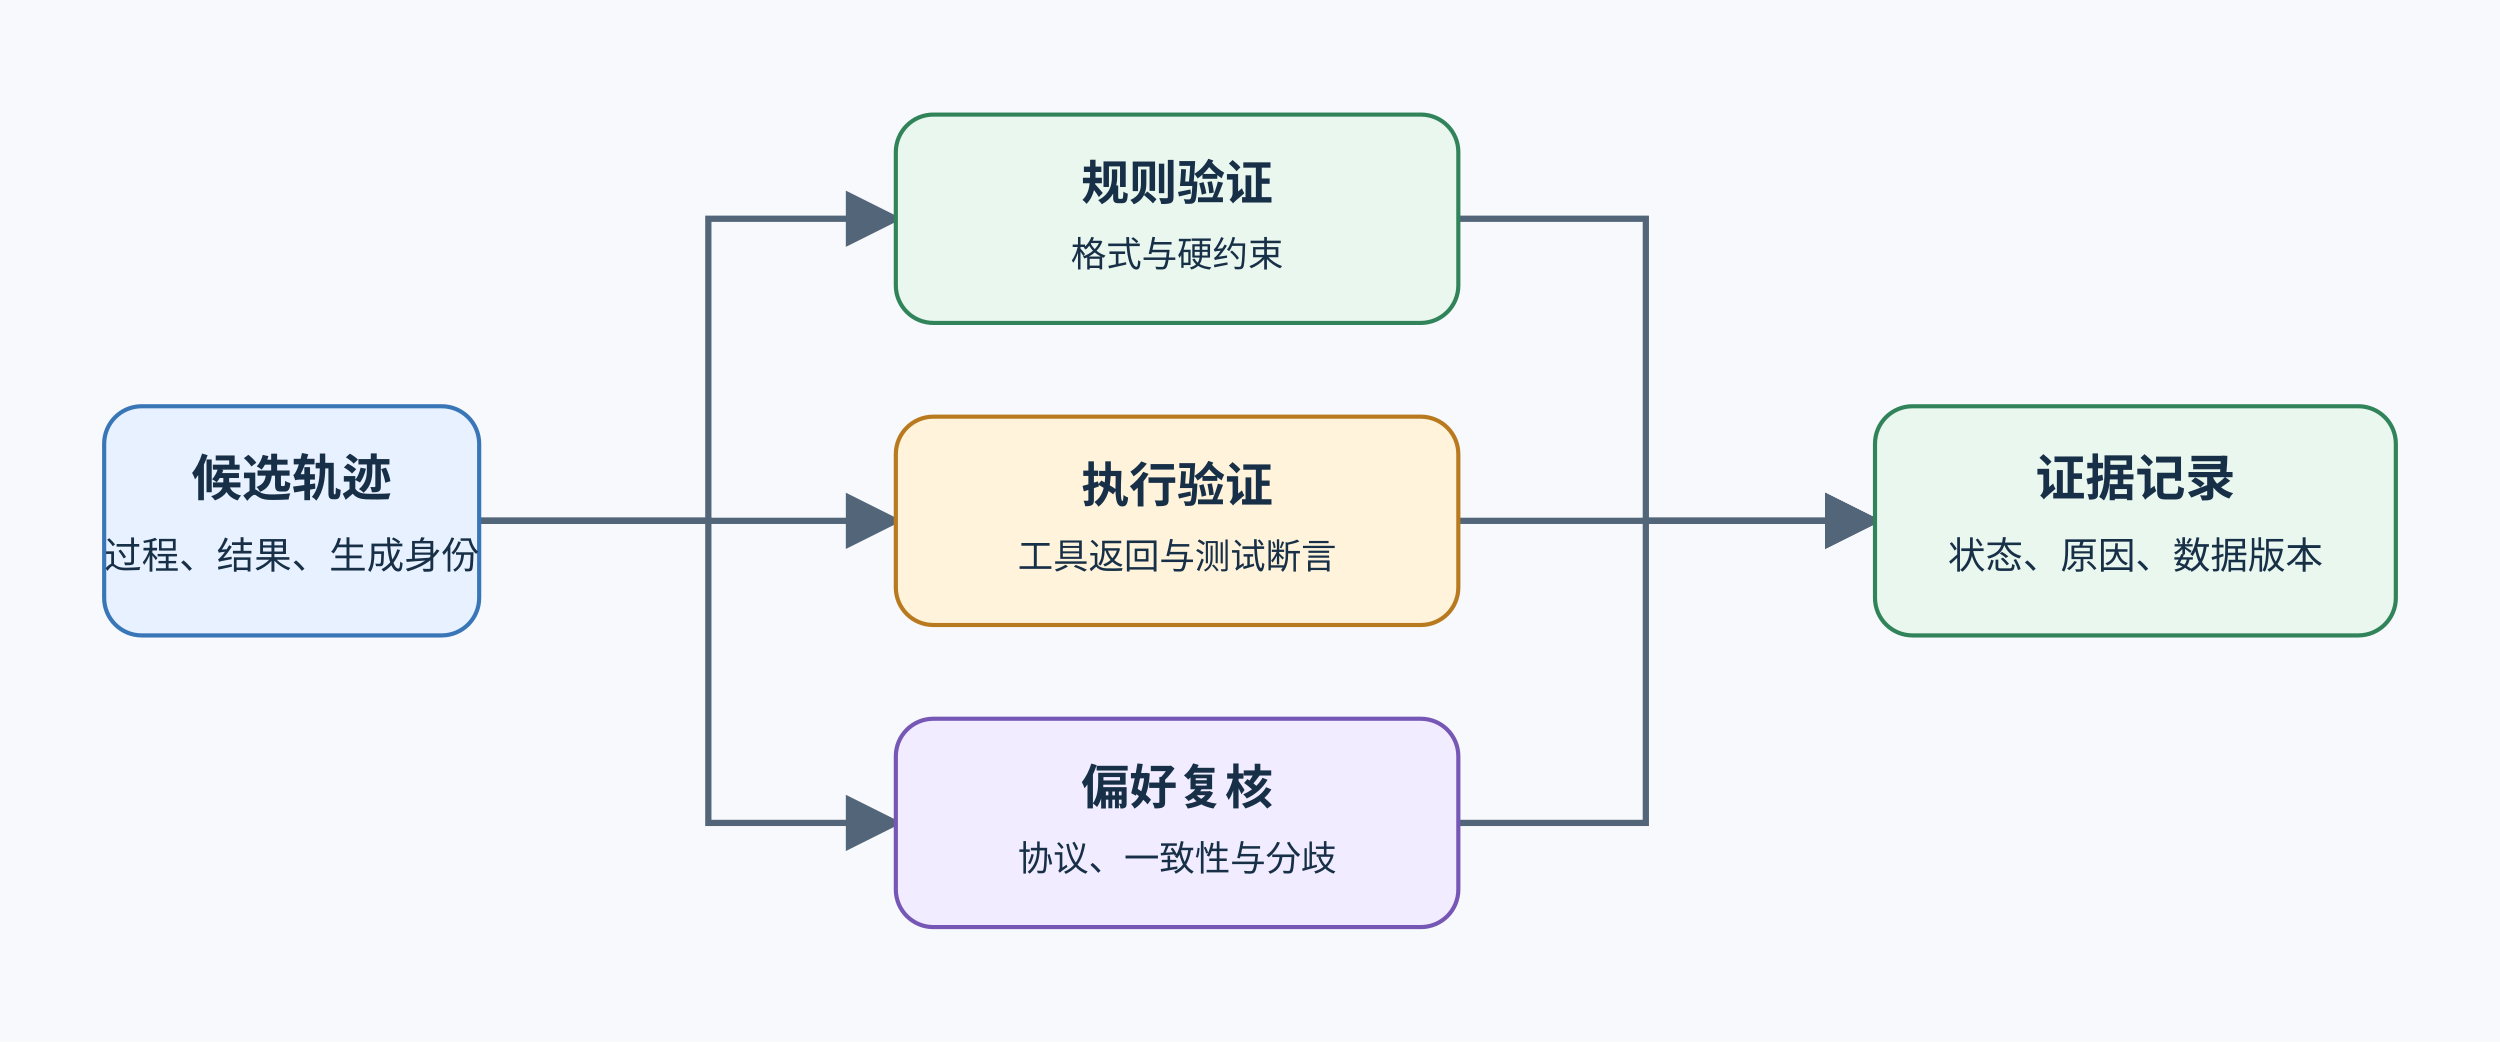
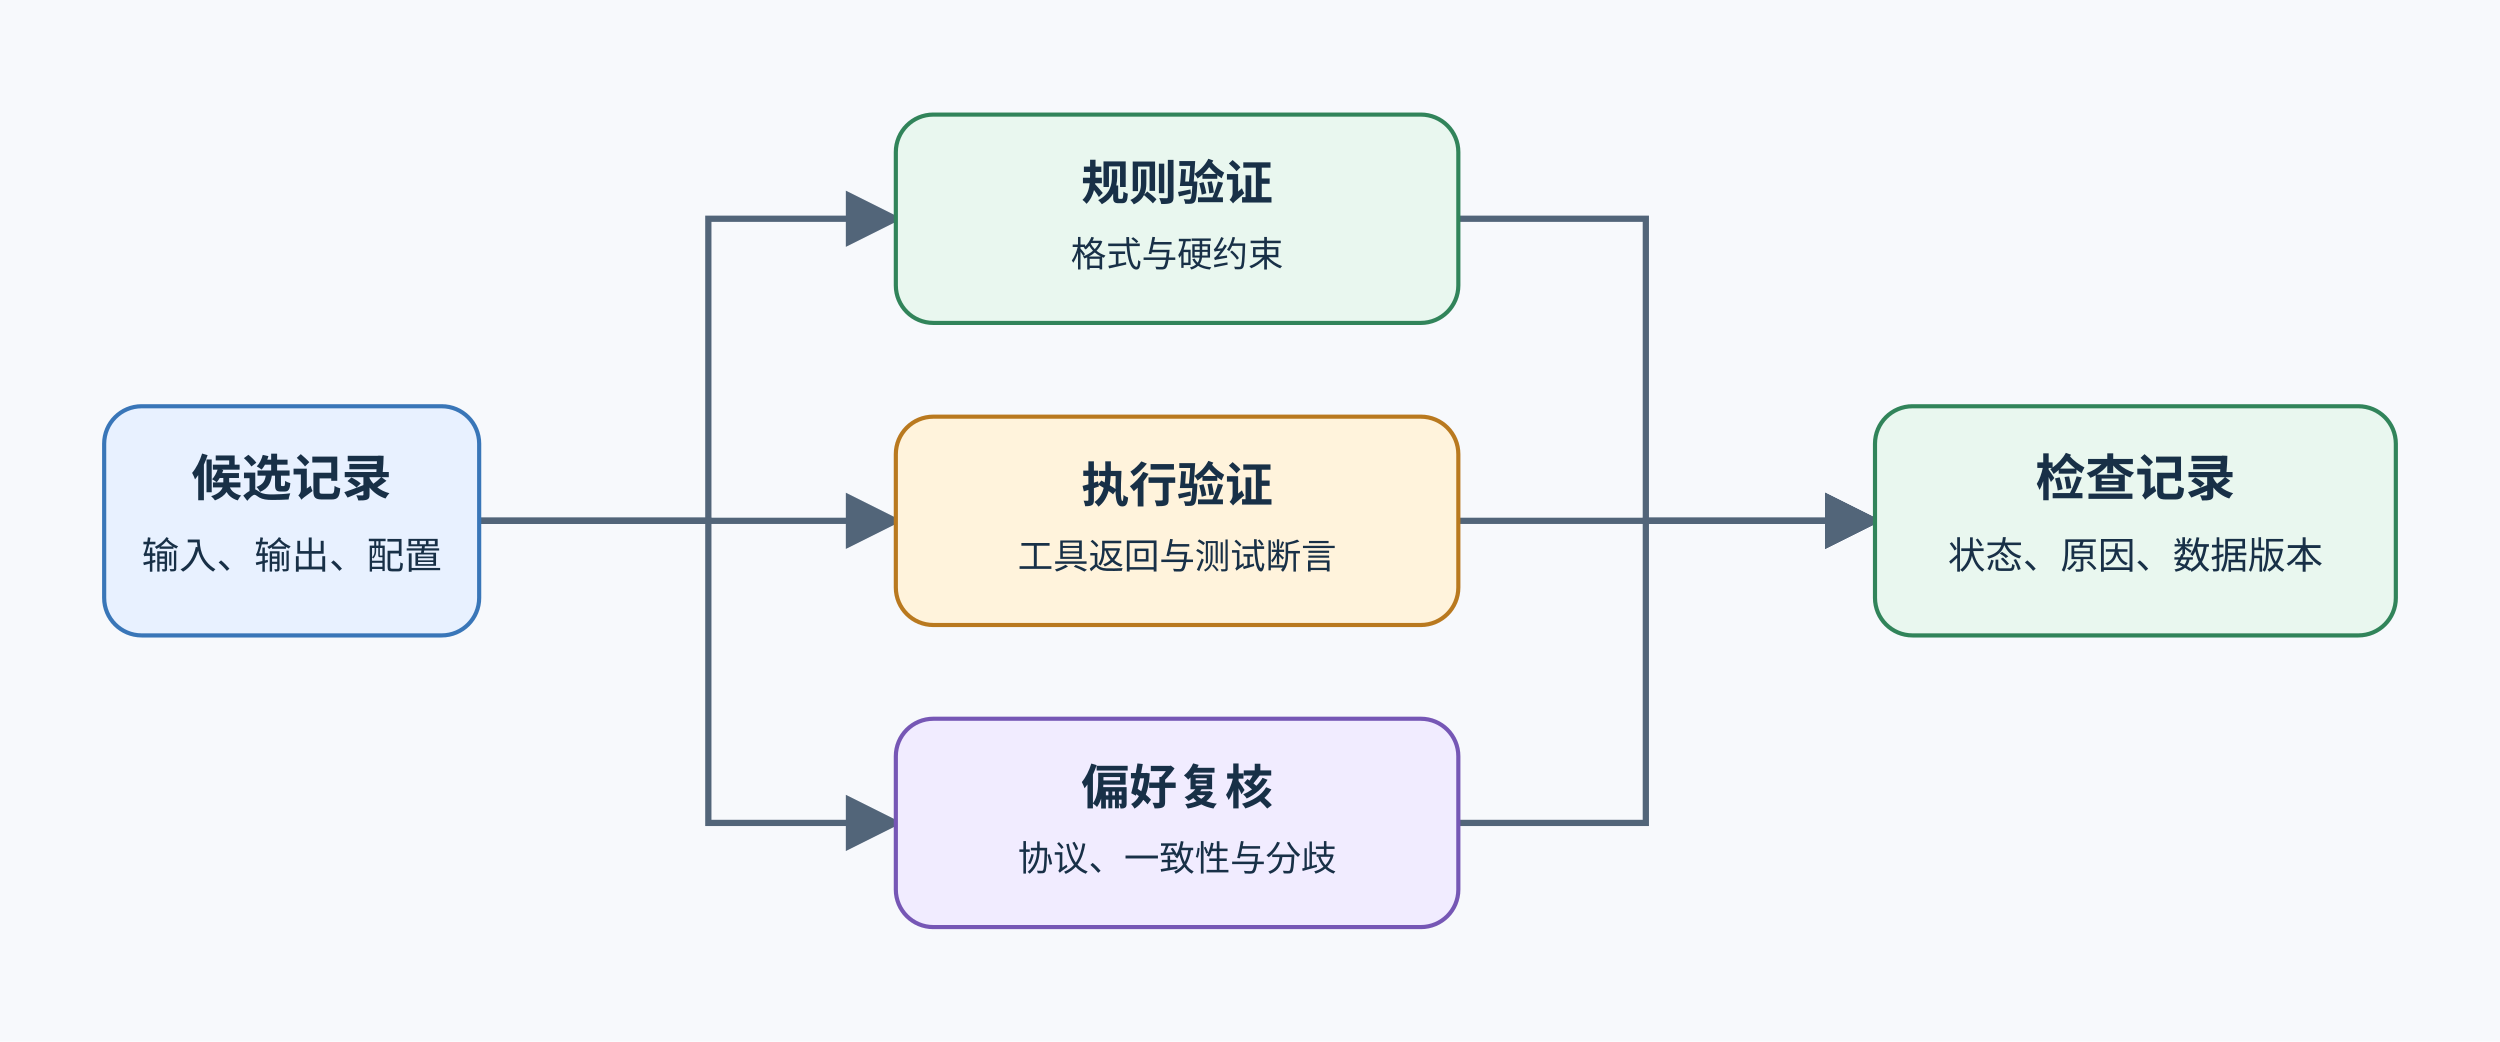
<svg xmlns="http://www.w3.org/2000/svg" width="1200" height="500" viewBox="0 0 1200 500" role="img" aria-labelledby="title desc">
  <defs>
    <marker id="a" markerWidth="9" markerHeight="9" refX="8" refY="4.5" orient="auto">
      <path d="M0 0L9 4.5L0 9Z" fill="#526579" />
    </marker>
  </defs>
  <rect width="1200" height="500" fill="#f7f9fc" />
  <g font-family="Arial,'Microsoft YaHei',sans-serif" text-anchor="middle">
    <g fill="none" stroke="#526579" stroke-width="3" marker-end="url(#a)">
      <path d="M230 250H340V105H430" />
      <path d="M230 250H430" />
      <path d="M230 250H340V395H430" />
      <path d="M700 105H790V250H900" />
      <path d="M700 250H900" />
      <path d="M700 395H790V250H900" />
    </g>
    <g stroke-width="2">
      <rect x="50" y="195" width="180" height="110" rx="18" fill="#e8f1ff" stroke="#3976b8" />
      <rect x="430" y="55" width="270" height="100" rx="18" fill="#e9f7ef" stroke="#31845a" />
      <rect x="430" y="200" width="270" height="100" rx="18" fill="#fff3dc" stroke="#b9791f" />
      <rect x="430" y="345" width="270" height="100" rx="18" fill="#f1ecff" stroke="#7657b5" />
      <rect x="900" y="195" width="250" height="110" rx="18" fill="#e9f7ef" stroke="#31845a" />
    </g>
    <g fill="#183047">
-       <text x="140" y="238" font-size="24" font-weight="700">候选轨迹</text>
-       <text x="140" y="273" font-size="18">过程、结果、生成身份</text>
+       <text x="140" y="238" font-size="24" font-weight="700">候选记录</text>
+       <text x="140" y="273" font-size="18">输入、输出、配置</text>
      <text x="565" y="96" font-size="23" font-weight="700">规则验证</text>
      <text x="565" y="128" font-size="17">格式与硬约束</text>
      <text x="565" y="241" font-size="23" font-weight="700">执行验证</text>
      <text x="565" y="273" font-size="17">工具返回与测试断言</text>
      <text x="565" y="386" font-size="23" font-weight="700">偏好复核</text>
      <text x="565" y="418" font-size="17">协议、一致性与分歧</text>
-       <text x="1025" y="238" font-size="24" font-weight="700">证据记录</text>
+       <text x="1025" y="238" font-size="24" font-weight="700">检查记录</text>
      <text x="1025" y="273" font-size="18">状态、原因、数据版本</text>
    </g>
  </g>
</svg>
